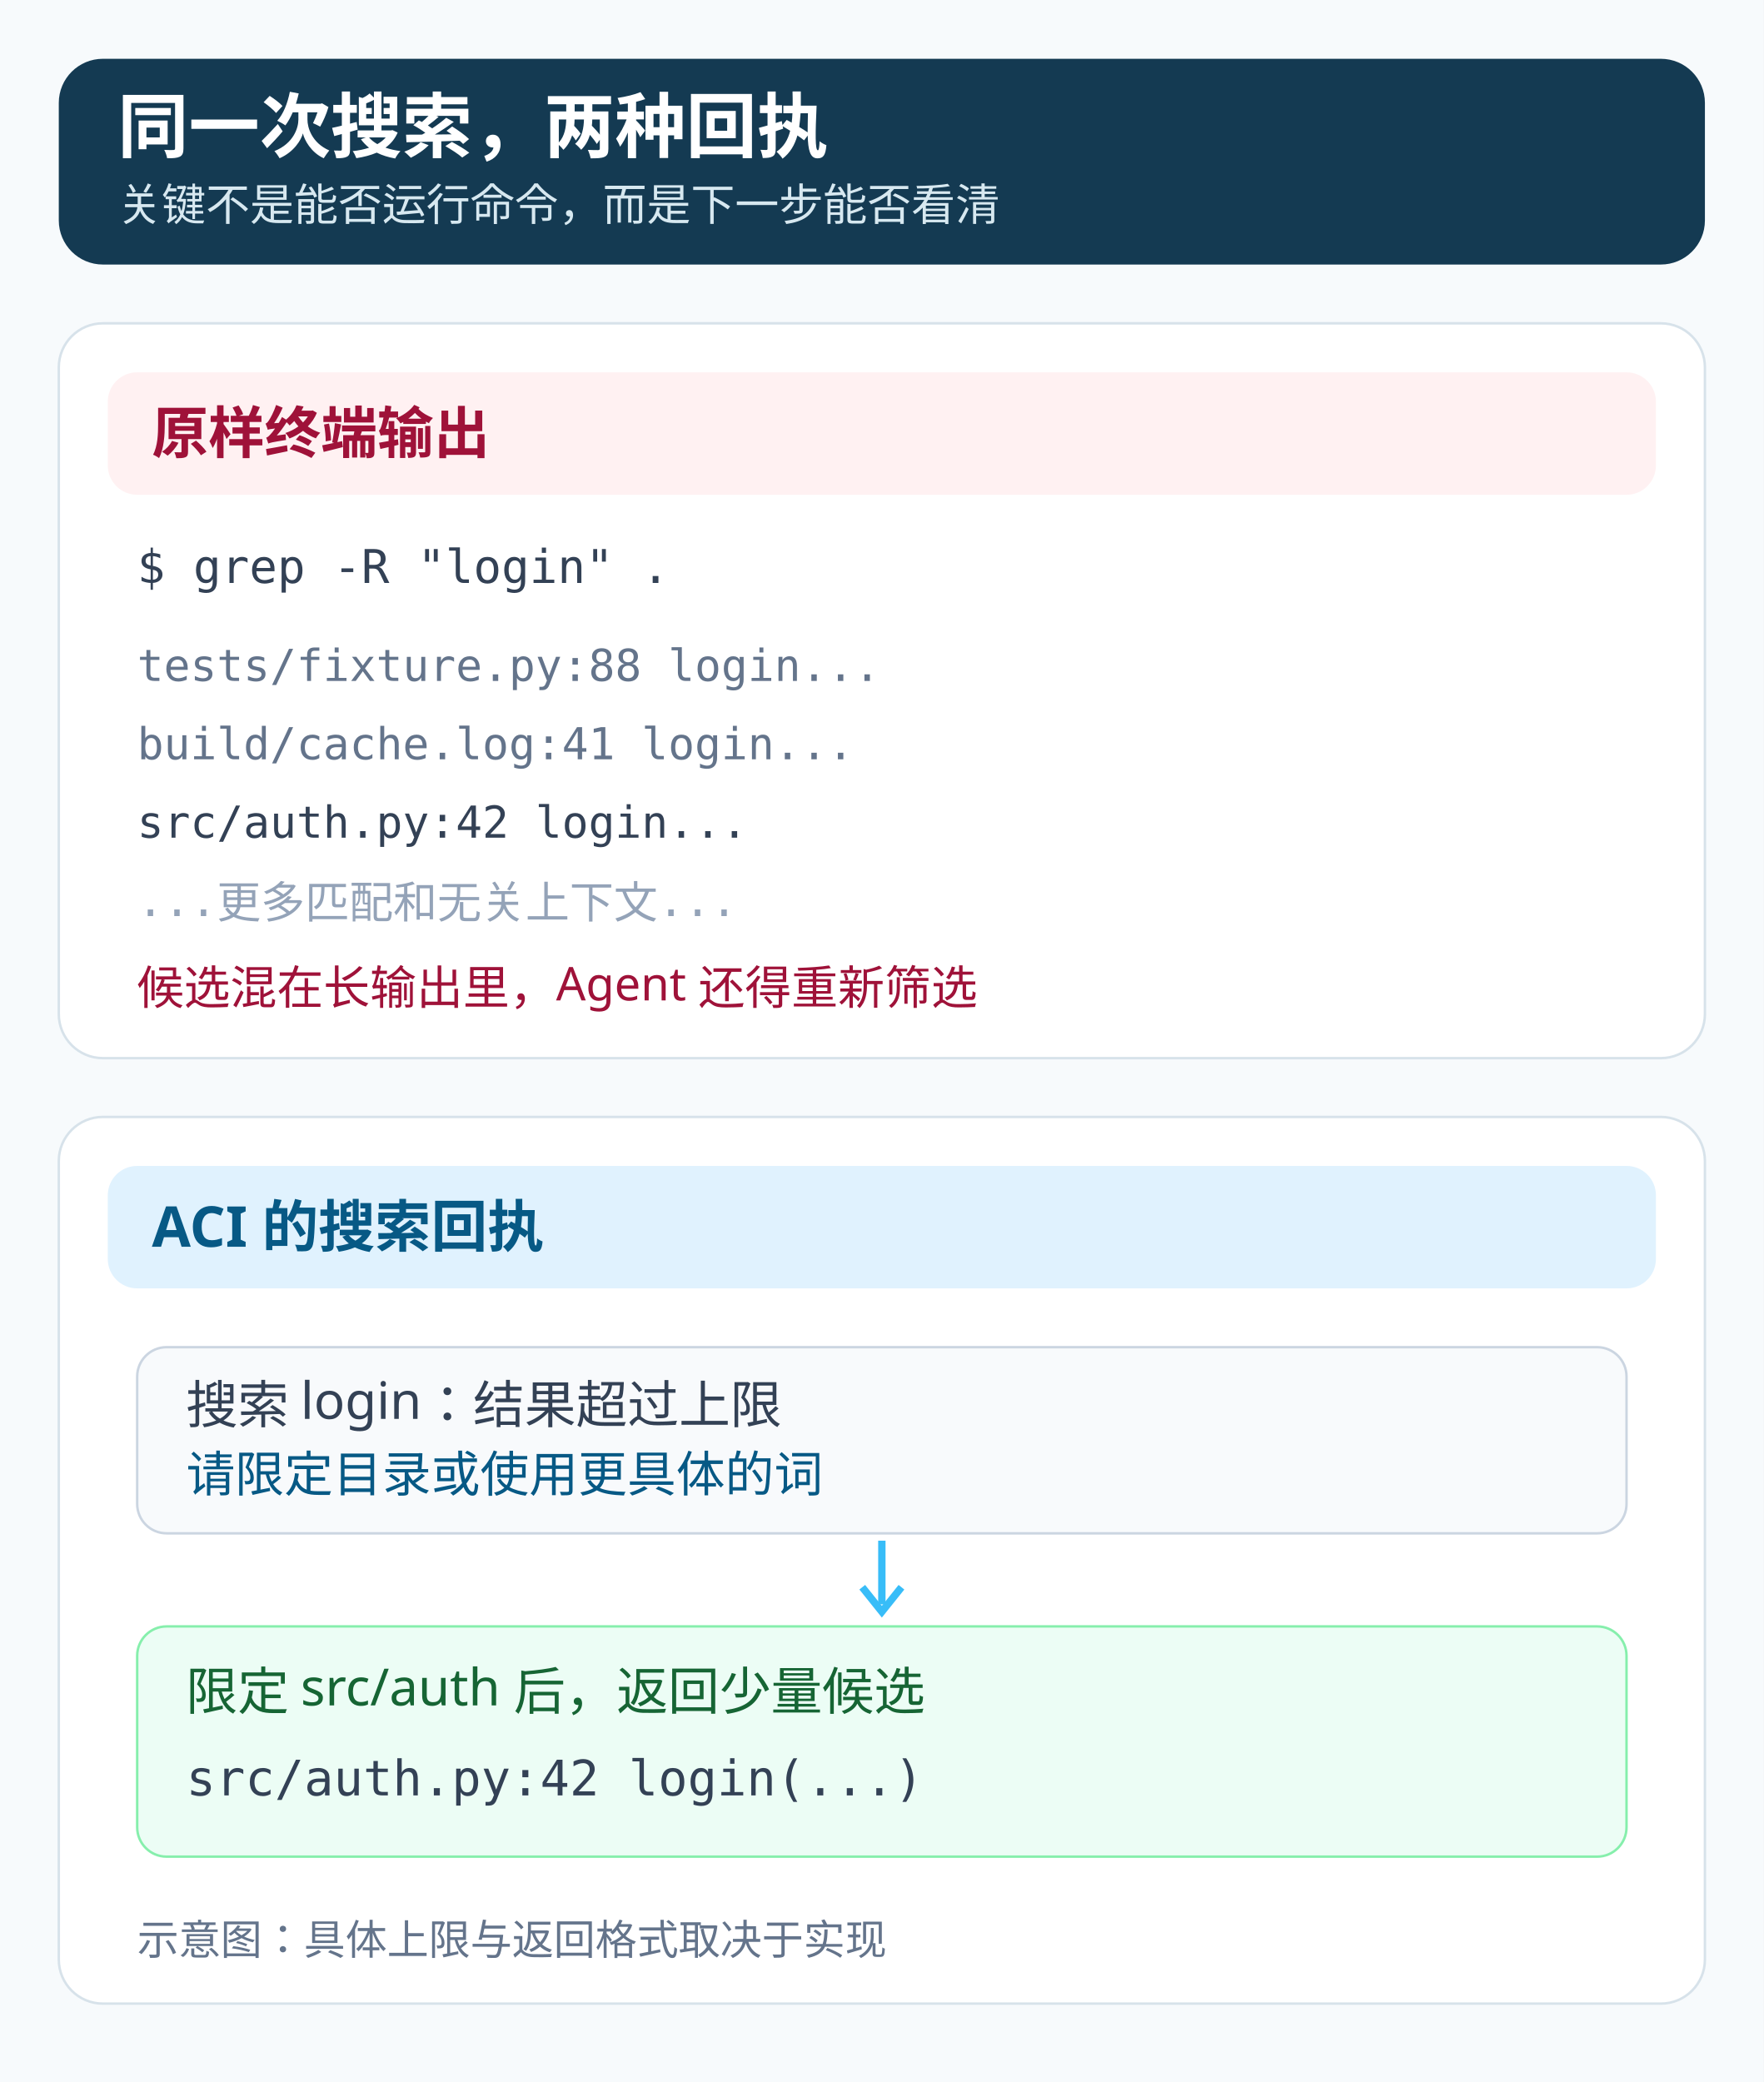
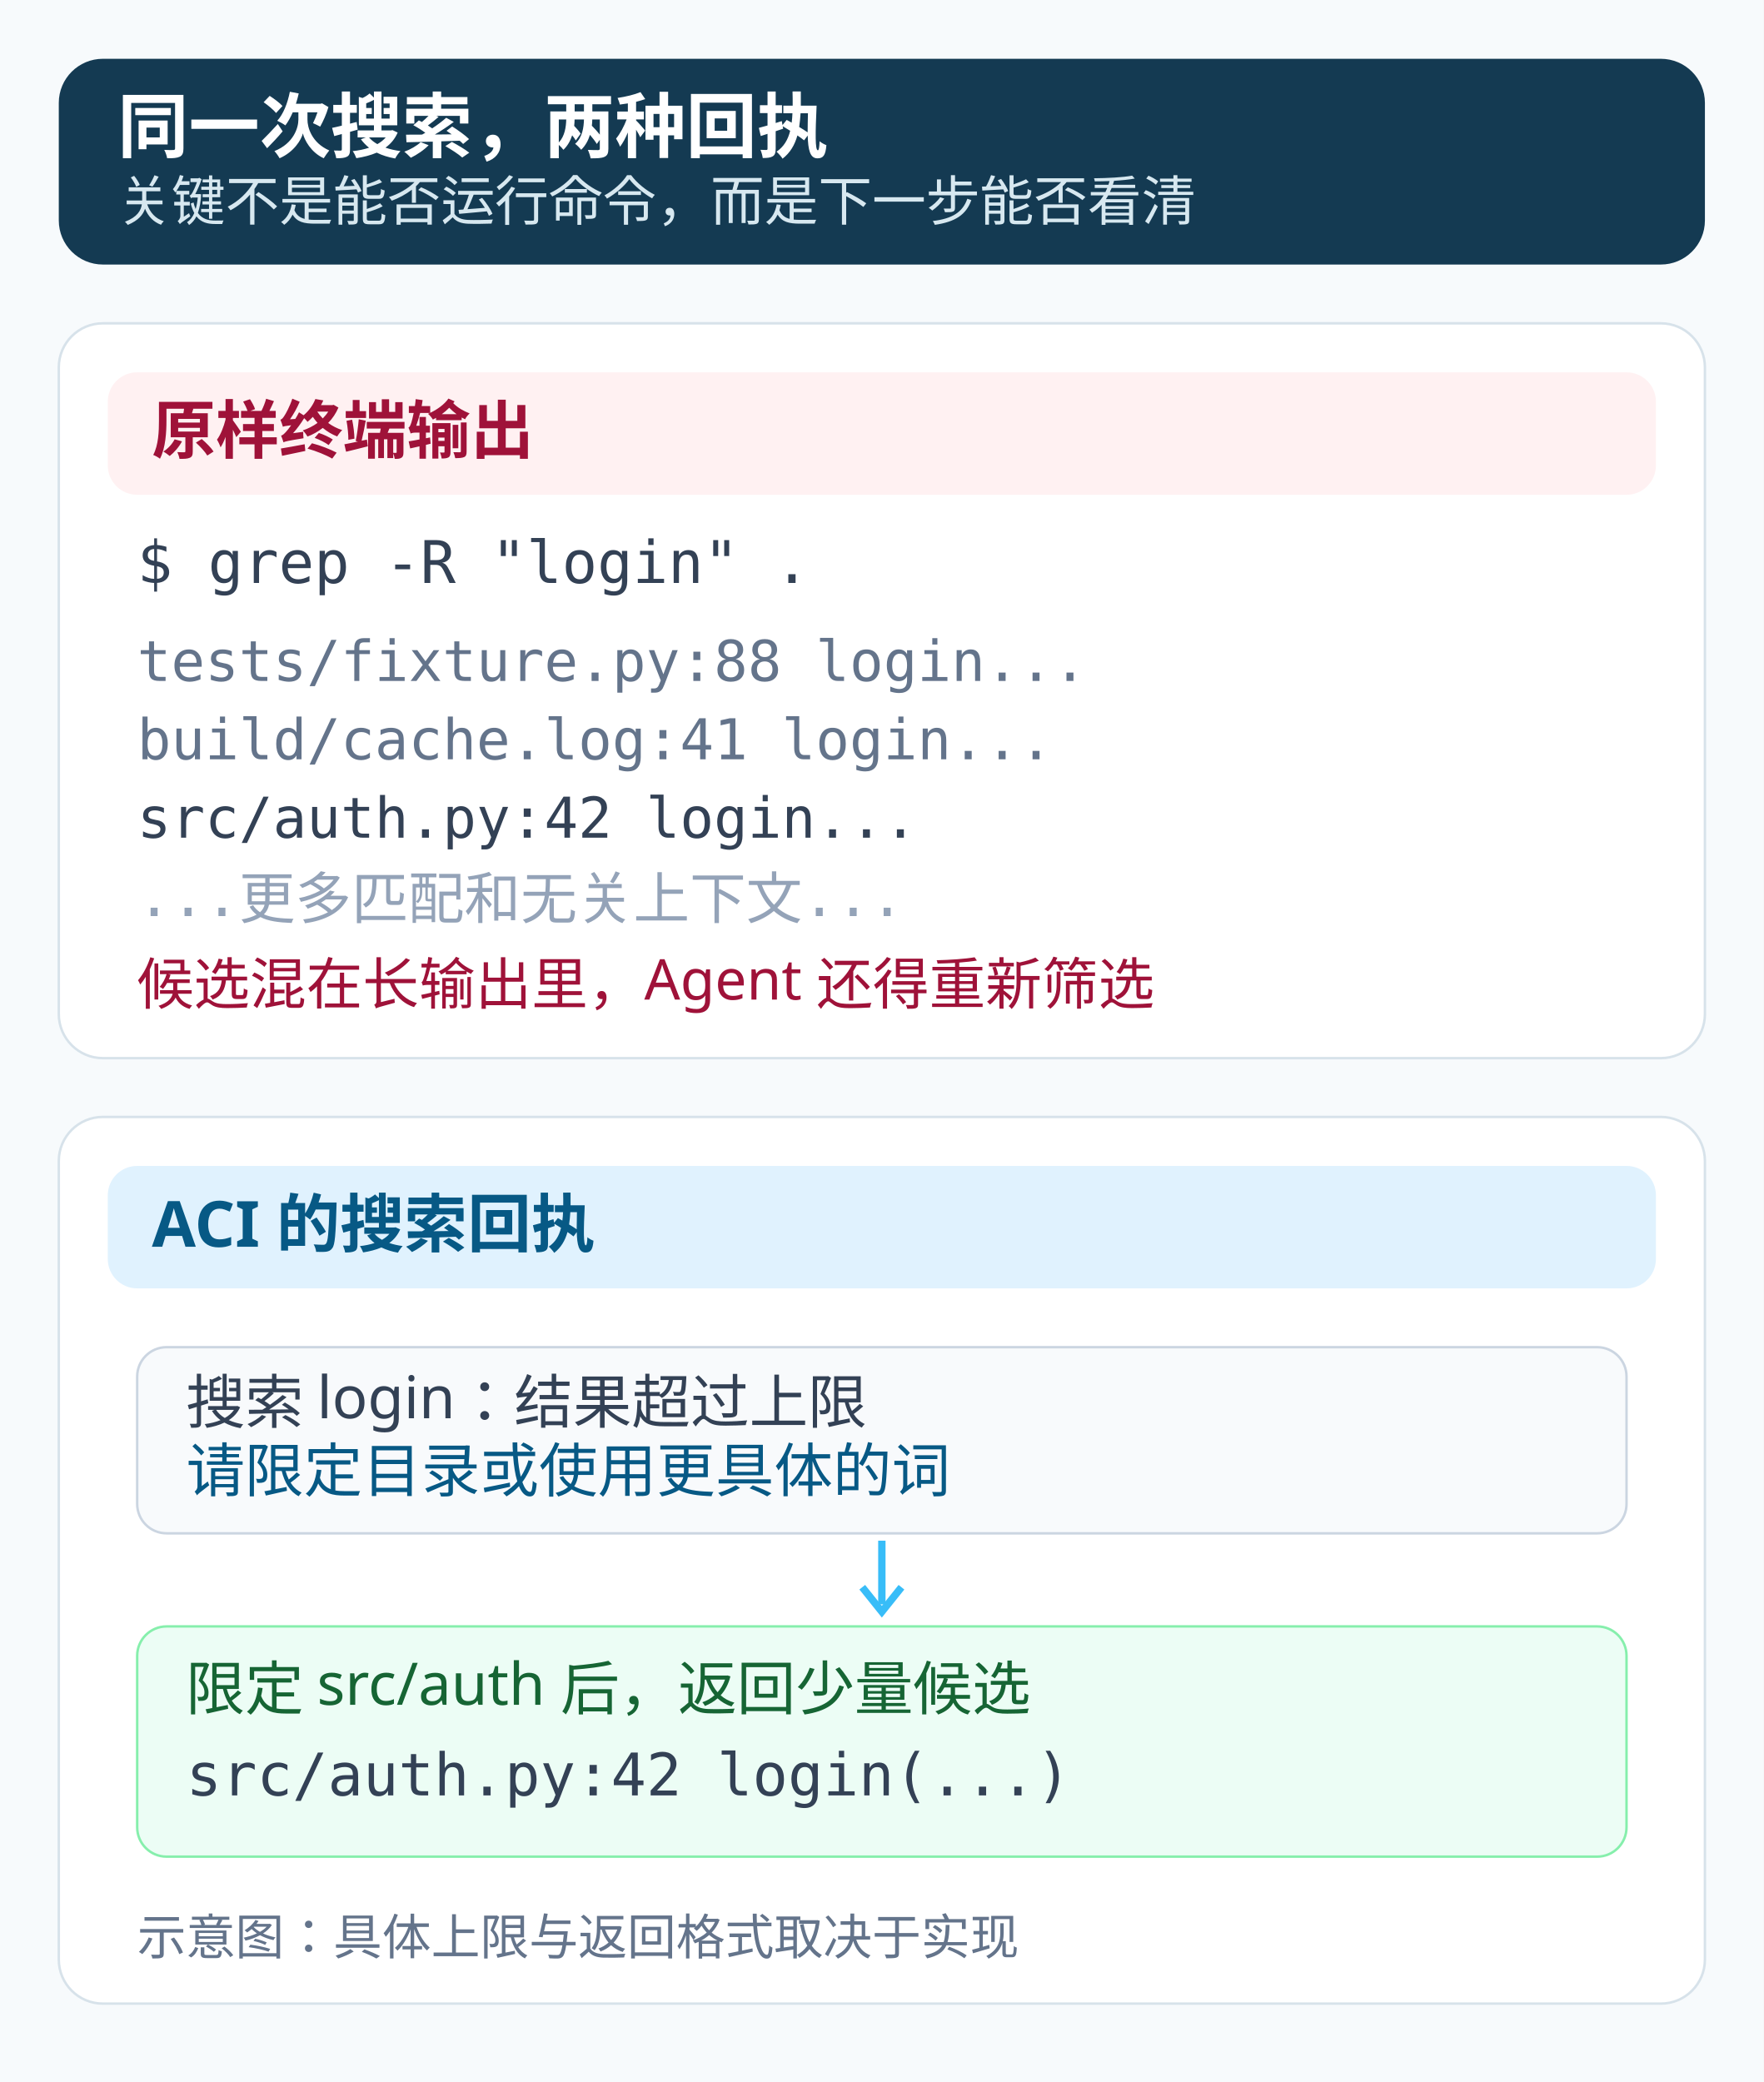
<svg xmlns="http://www.w3.org/2000/svg" width="720" height="850" viewBox="0 0 720 850" role="img" aria-labelledby="title desc">
  <rect width="720" height="850" fill="#F7FAFC" />
  <rect x="24" y="24" width="672" height="84" rx="18" fill="#143A52" />
  <text x="48" y="62" font-family="Microsoft YaHei, Noto Sans SC, sans-serif" font-size="29" font-weight="700" fill="#FFFFFF">同一次搜索，两种回执</text>
-   <text x="48" y="90" font-family="Microsoft YaHei, Noto Sans SC, sans-serif" font-size="18" fill="#D7E8F0">关键不是能否运行命令，而是下一步能否看清</text>
+   <text x="48" y="90" font-family="Microsoft YaHei, Noto Sans SC, sans-serif" font-size="22" fill="#D7E8F0">关键不是能否运行命令，而是下一步能否看清</text>
  <rect x="24" y="132" width="672" height="300" rx="18" fill="#FFFFFF" stroke="#D7E2EA" />
  <rect x="44" y="152" width="632" height="50" rx="12" fill="#FFF1F2" />
-   <text x="62" y="185" font-family="Microsoft YaHei, Noto Sans SC, sans-serif" font-size="23" font-weight="700" fill="#9F1239">原样终端输出</text>
-   <text x="56" y="238" font-family="Consolas, monospace" font-size="19" fill="#334155">$ grep -R "login" .</text>
-   <text x="56" y="278" font-family="Consolas, monospace" font-size="18" fill="#64748B">tests/fixture.py:88  login...</text>
-   <text x="56" y="310" font-family="Consolas, monospace" font-size="18" fill="#64748B">build/cache.log:41  login...</text>
-   <text x="56" y="342" font-family="Consolas, monospace" font-size="18" fill="#334155">src/auth.py:42  login...</text>
-   <text x="56" y="374" font-family="Consolas, monospace" font-size="18" fill="#94A3B8">...更多匹配和无关上下文...</text>
-   <text x="56" y="410" font-family="Microsoft YaHei, Noto Sans SC, sans-serif" font-size="19" fill="#9F1239">候选混在长输出里，Agent 还得重新筛选</text>
+   <text x="62" y="185" font-family="Microsoft YaHei, Noto Sans SC, sans-serif" font-size="26" font-weight="700" fill="#9F1239">原样终端输出</text>
+   <text x="56" y="238" font-family="Consolas, monospace" font-size="24" fill="#334155">$ grep -R "login" .</text>
+   <text x="56" y="278" font-family="Consolas, monospace" font-size="23" fill="#64748B">tests/fixture.py:88  login...</text>
+   <text x="56" y="310" font-family="Consolas, monospace" font-size="23" fill="#64748B">build/cache.log:41  login...</text>
+   <text x="56" y="342" font-family="Consolas, monospace" font-size="23" fill="#334155">src/auth.py:42  login...</text>
+   <text x="56" y="374" font-family="Consolas, monospace" font-size="23" fill="#94A3B8">...更多匹配和无关上下文...</text>
+   <text x="56" y="410" font-family="Microsoft YaHei, Noto Sans SC, sans-serif" font-size="23" fill="#9F1239">候选混在长输出里，Agent 还得重新筛选</text>
  <rect x="24" y="456" width="672" height="362" rx="18" fill="#FFFFFF" stroke="#D7E2EA" />
  <rect x="44" y="476" width="632" height="50" rx="12" fill="#E0F2FE" />
-   <text x="62" y="509" font-family="Microsoft YaHei, Noto Sans SC, sans-serif" font-size="23" font-weight="700" fill="#075985">ACI 的搜索回执</text>
+   <text x="62" y="509" font-family="Microsoft YaHei, Noto Sans SC, sans-serif" font-size="26" font-weight="700" fill="#075985">ACI 的搜索回执</text>
  <rect x="56" y="550" width="608" height="76" rx="12" fill="#F8FAFC" stroke="#CBD5E1" />
-   <text x="76" y="581" font-family="Microsoft YaHei, Noto Sans SC, sans-serif" font-size="21" fill="#334155">搜索 login：结果超过上限</text>
-   <text x="76" y="609" font-family="Microsoft YaHei, Noto Sans SC, sans-serif" font-size="20" fill="#075985">请限定目录或使用更具体的词</text>
+   <text x="76" y="581" font-family="Microsoft YaHei, Noto Sans SC, sans-serif" font-size="24" fill="#334155">搜索 login：结果超过上限</text>
+   <text x="76" y="609" font-family="Microsoft YaHei, Noto Sans SC, sans-serif" font-size="24" fill="#075985">请限定目录或使用更具体的词</text>
  <path d="M360 629 V655" stroke="#38BDF8" stroke-width="3" />
  <path d="M352 648 L360 658 L368 648" fill="none" stroke="#38BDF8" stroke-width="3" />
  <rect x="56" y="664" width="608" height="94" rx="12" fill="#ECFDF5" stroke="#86EFAC" />
-   <text x="76" y="698" font-family="Microsoft YaHei, Noto Sans SC, sans-serif" font-size="21" fill="#166534">限定 src/auth 后，返回少量候选</text>
-   <text x="76" y="733" font-family="Consolas, monospace" font-size="20" fill="#334155">src/auth.py:42  login(...)</text>
-   <text x="56" y="798" font-family="Microsoft YaHei, Noto Sans SC, sans-serif" font-size="17" fill="#64748B">示意图：具体上限与返回格式取决于实现</text>
+   <text x="76" y="698" font-family="Microsoft YaHei, Noto Sans SC, sans-serif" font-size="24" fill="#166534">限定 src/auth 后，返回少量候选</text>
+   <text x="76" y="733" font-family="Consolas, monospace" font-size="24" fill="#334155">src/auth.py:42  login(...)</text>
+   <text x="56" y="798" font-family="Microsoft YaHei, Noto Sans SC, sans-serif" font-size="20" fill="#64748B">示意图：具体上限与返回格式取决于实现</text>
</svg>
